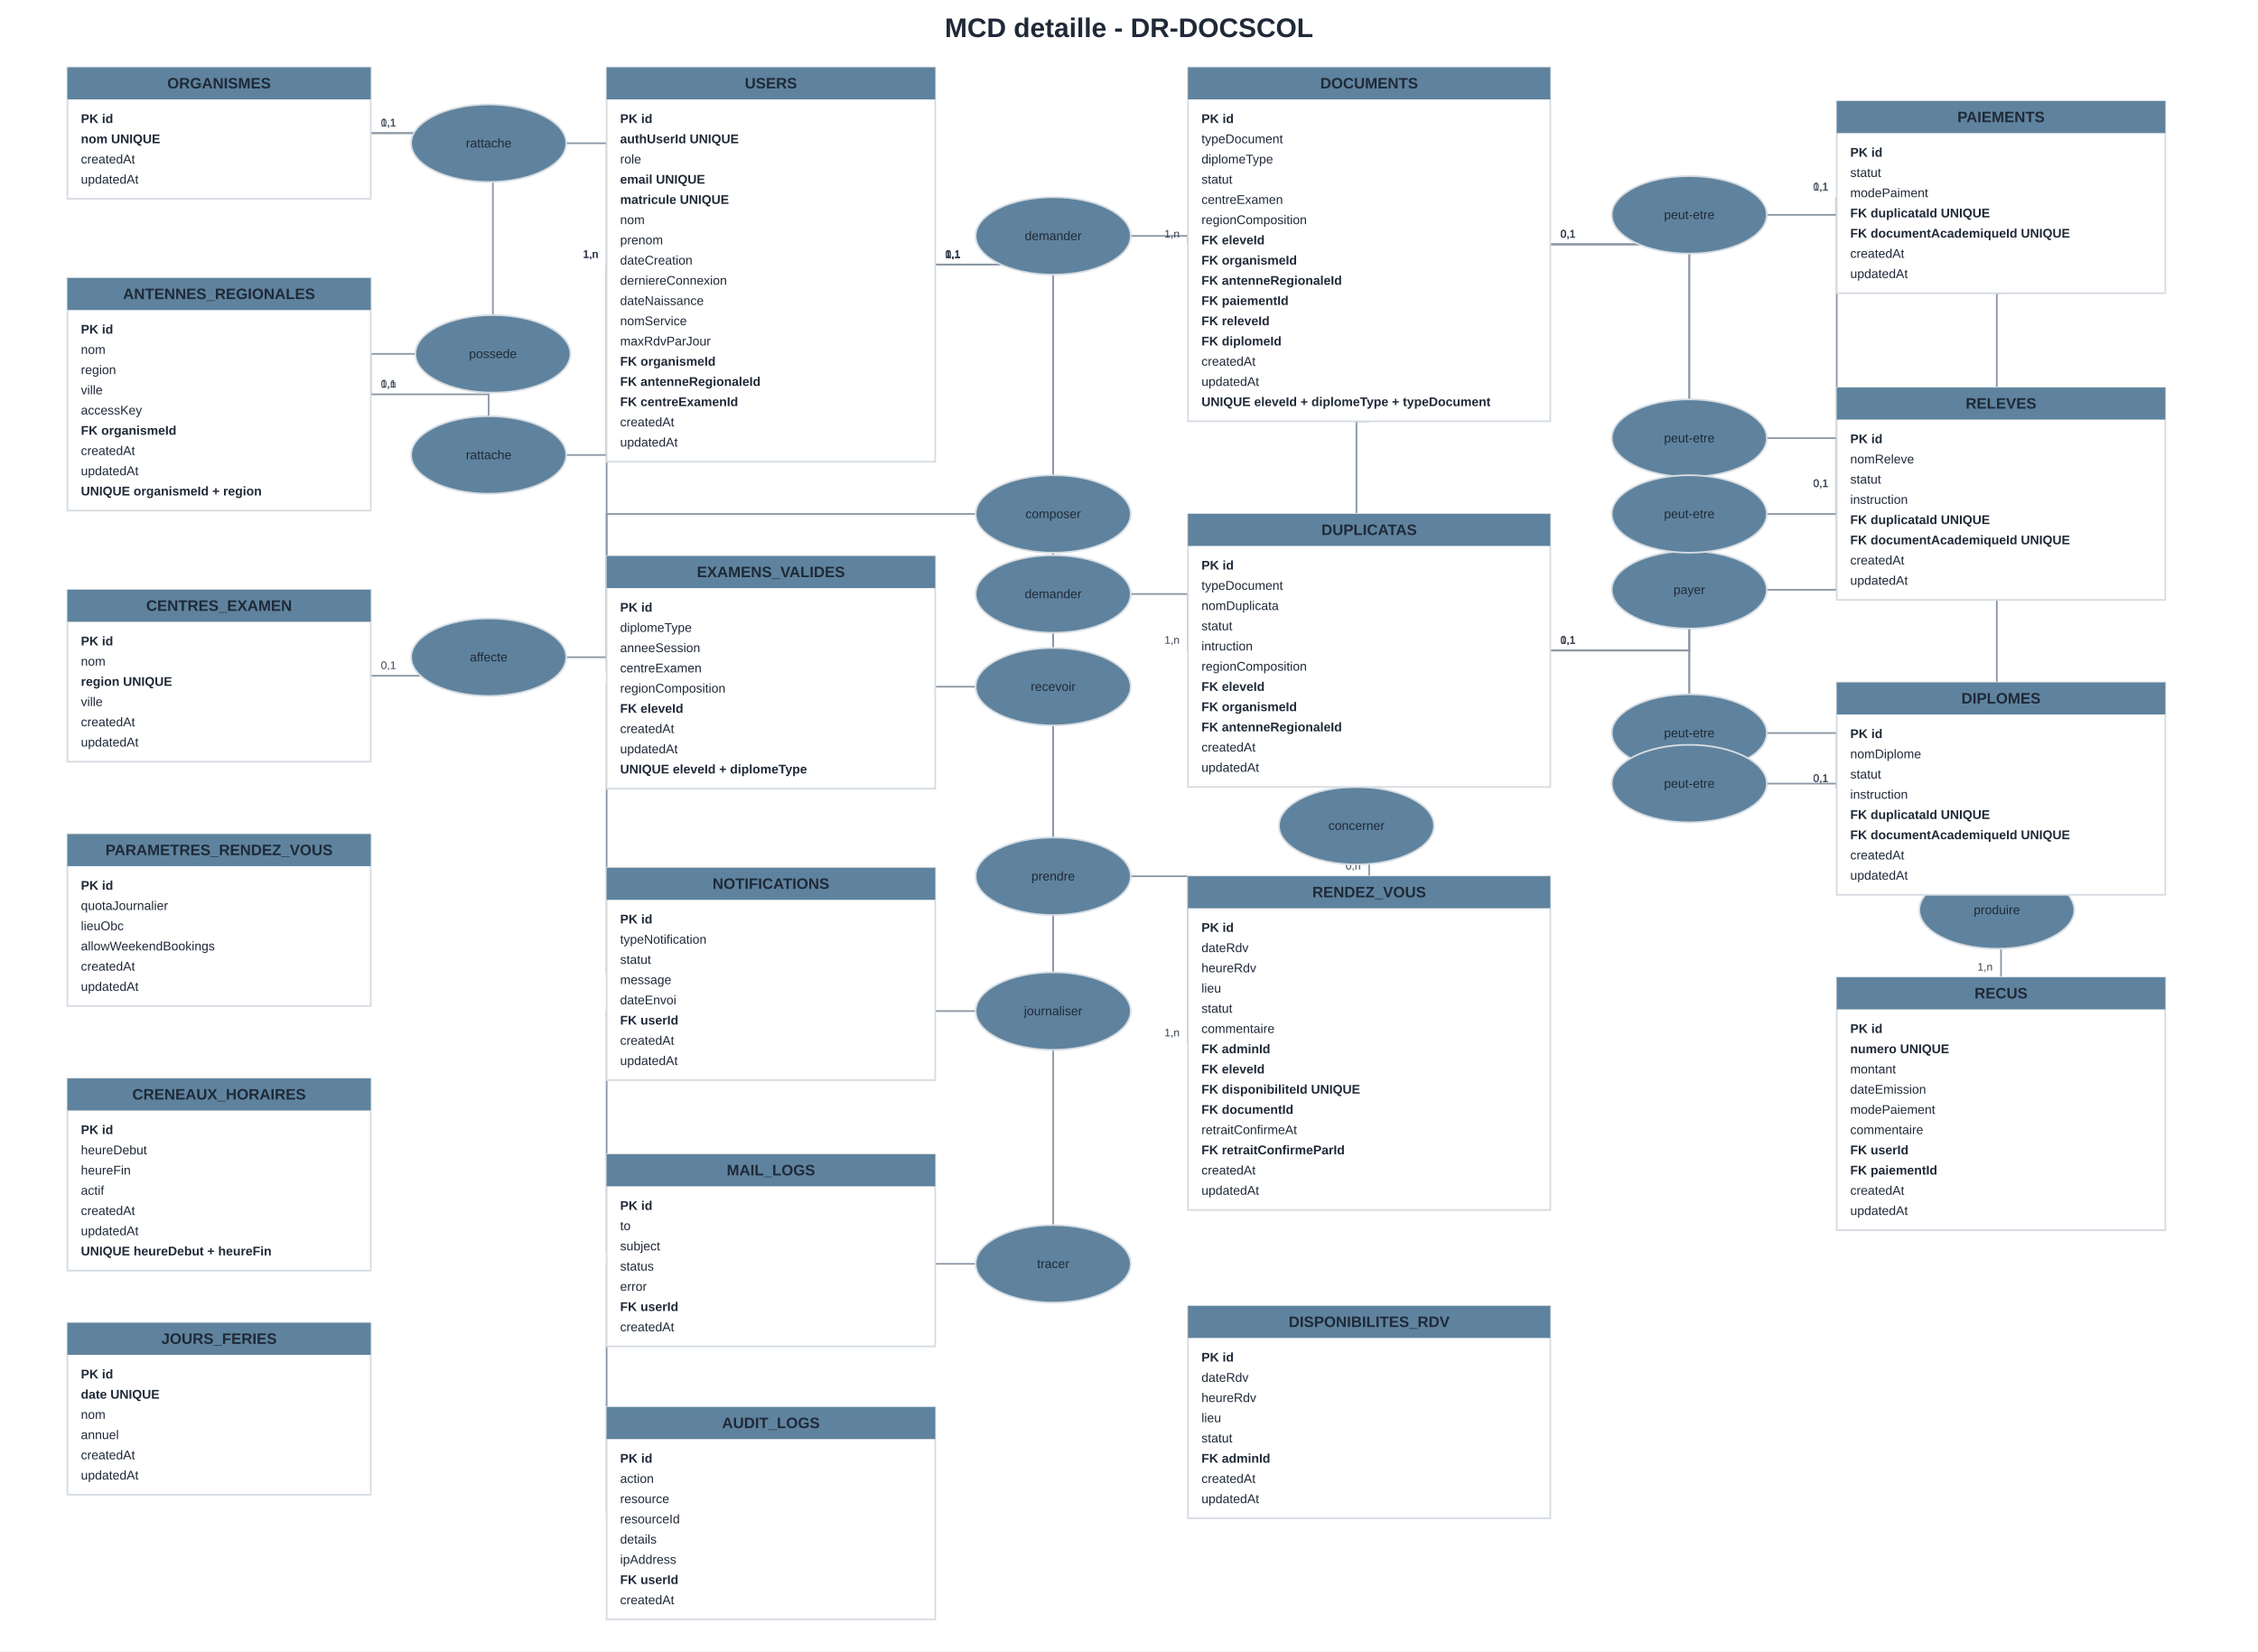
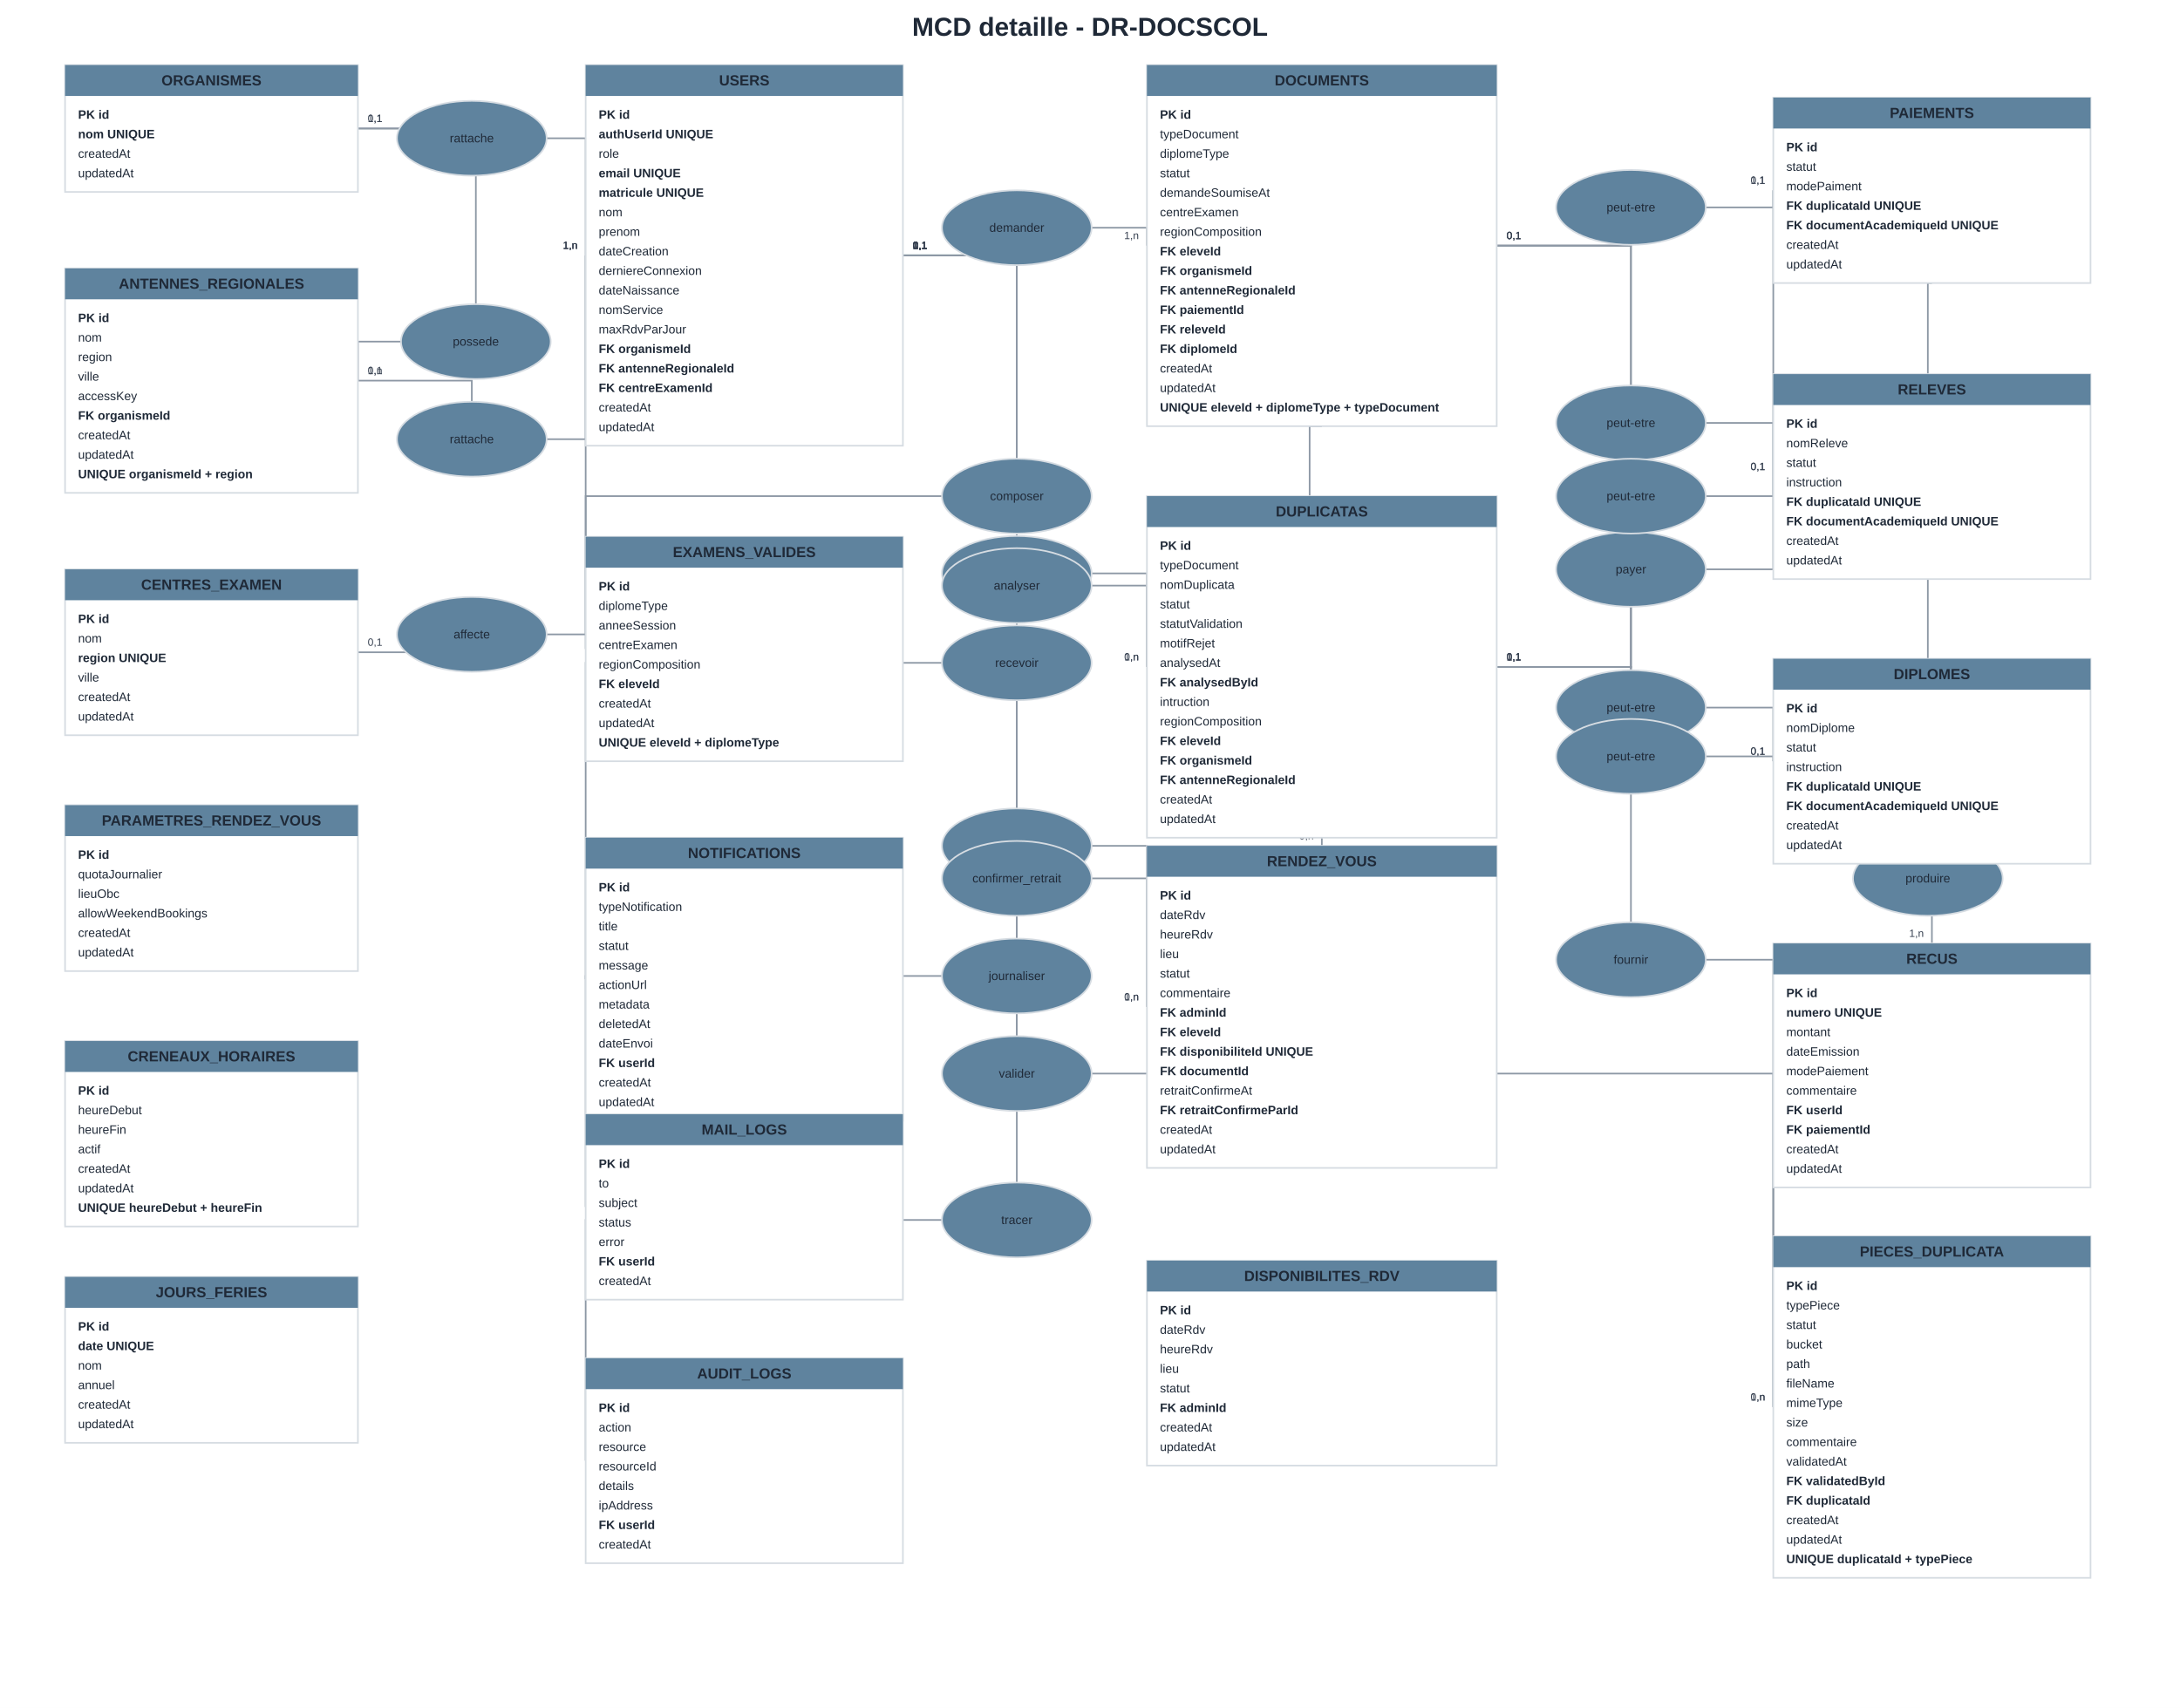
- <svg xmlns="http://www.w3.org/2000/svg" width="2680" height="1960" viewBox="0 0 2680 1960">
+ <svg xmlns="http://www.w3.org/2000/svg" width="2680" height="2100" viewBox="0 0 2680 2100">
  <defs>
    <style>
      .canvas { fill: #fff; }
      .table,.entity { fill: #fff; stroke: #d6dce2; stroke-width: 2; }
      .header { fill: #5f839e; }
      .line { stroke: #8d98a5; stroke-width: 2; fill: none; }
      .assoc { fill: #5f839e; stroke: #d6dce2; stroke-width: 2; }
      .title { fill: #1f2937; font: 700 18px Arial, sans-serif; text-anchor: middle; }
      .field { fill: #1f2937; font: 15px Arial, sans-serif; }
      .key { font-weight: 700; }
      .caption { fill: #1f2937; font: 700 32px Arial, sans-serif; text-anchor: middle; }
      .relLabel { fill: #374151; font: 13px Arial, sans-serif; }
      .card { fill: #374151; font: 13px Arial, sans-serif; }
      .assocText { fill: #1f2937; font: 15px Arial, sans-serif; text-anchor: middle; }
    </style>
  </defs>
-   <rect class="canvas" width="2680" height="1960" />
+   <rect class="canvas" width="2680" height="2100" />
  <text class="caption" x="1340" y="44">MCD detaille - DR-DOCSCOL</text>
  <path class="line" d="M440 158 H585 V420" />
  <path class="line" d="M585 420 H440 V468" />
  <text class="card" x="452" y="150">1,1</text>
  <text class="card" x="452" y="460">1,n</text>
  <path class="line" d="M440 158 H580 V170" />
  <path class="line" d="M580 170 H720 V314" />
  <text class="card" x="452" y="150">0,1</text>
  <text class="card" x="692" y="306">1,n</text>
  <path class="line" d="M440 468 H580 V540" />
  <path class="line" d="M580 540 H720 V314" />
  <text class="card" x="452" y="460">0,1</text>
  <text class="card" x="692" y="306">1,n</text>
  <path class="line" d="M440 802 H580 V780" />
  <path class="line" d="M580 780 H720 V314" />
  <text class="card" x="452" y="794">0,1</text>
  <text class="card" x="692" y="306">1,n</text>
  <path class="line" d="M1110 314 H1250 V280" />
-   <path class="line" d="M1250 280 H1410 V290" />
+   <path class="line" d="M1250 280 H1410 V302" />
  <text class="card" x="1122" y="306">1,1</text>
-   <text class="card" x="1382" y="282">1,n</text>
+   <text class="card" x="1382" y="294">1,n</text>
  <path class="line" d="M1110 314 H1250 V705" />
-   <path class="line" d="M1250 705 H1410 V772" />
+   <path class="line" d="M1250 705 H1410 V820" />
  <text class="card" x="1122" y="306">1,1</text>
-   <text class="card" x="1382" y="764">1,n</text>
+   <text class="card" x="1382" y="812">1,n</text>
  <path class="line" d="M1110 314 H1250 V1040" />
  <path class="line" d="M1250 1040 H1410 V1238" />
  <text class="card" x="1122" y="306">1,1</text>
  <text class="card" x="1382" y="1230">1,n</text>
-   <path class="line" d="M1840 290 H2005 V255" />
+   <path class="line" d="M1840 302 H2005 V255" />
  <path class="line" d="M2005 255 H2180 V234" />
-   <text class="card" x="1852" y="282">0,1</text>
+   <text class="card" x="1852" y="294">0,1</text>
  <text class="card" x="2152" y="226">0,1</text>
-   <path class="line" d="M1840 290 H2005 V520" />
+   <path class="line" d="M1840 302 H2005 V520" />
  <path class="line" d="M2005 520 H2180 V586" />
-   <text class="card" x="1852" y="282">0,1</text>
+   <text class="card" x="1852" y="294">0,1</text>
  <text class="card" x="2152" y="578">0,1</text>
-   <path class="line" d="M1840 290 H2005 V870" />
+   <path class="line" d="M1840 302 H2005 V870" />
  <path class="line" d="M2005 870 H2180 V936" />
-   <text class="card" x="1852" y="282">0,1</text>
+   <text class="card" x="1852" y="294">0,1</text>
  <text class="card" x="2152" y="928">0,1</text>
-   <path class="line" d="M1840 772 H2005 V700" />
+   <path class="line" d="M1840 820 H2005 V700" />
  <path class="line" d="M2005 700 H2180 V234" />
-   <text class="card" x="1852" y="764">1,1</text>
+   <text class="card" x="1852" y="812">1,1</text>
  <text class="card" x="2152" y="226">1,1</text>
-   <path class="line" d="M1840 772 H2005 V610" />
+   <path class="line" d="M1840 820 H2005 V610" />
  <path class="line" d="M2005 610 H2180 V586" />
-   <text class="card" x="1852" y="764">0,1</text>
+   <text class="card" x="1852" y="812">0,1</text>
  <text class="card" x="2152" y="578">0,1</text>
-   <path class="line" d="M1840 772 H2005 V930" />
+   <path class="line" d="M1840 820 H2005 V930" />
  <path class="line" d="M2005 930 H2180 V936" />
-   <text class="card" x="1852" y="764">0,1</text>
+   <text class="card" x="1852" y="812">0,1</text>
  <text class="card" x="2152" y="928">0,1</text>
  <path class="line" d="M2375 348 H2370 V1080" />
  <path class="line" d="M2370 1080 H2375 V1160" />
  <text class="card" x="2347" y="340">1,1</text>
  <text class="card" x="2347" y="1152">1,n</text>
-   <path class="line" d="M1625 500 H1610 V980" />
+   <path class="line" d="M1625 524 H1610 V980" />
  <path class="line" d="M1610 980 H1625 V1040" />
-   <text class="card" x="1597" y="492">1,1</text>
+   <text class="card" x="1597" y="516">1,1</text>
  <text class="card" x="1597" y="1032">0,n</text>
  <path class="line" d="M1110 314 H1250 V815" />
-   <path class="line" d="M1250 815 H720 V1156" />
+   <path class="line" d="M1250 815 H720 V1204" />
  <text class="card" x="1122" y="306">1,1</text>
-   <text class="card" x="732" y="1148">0,n</text>
+   <text class="card" x="732" y="1196">0,n</text>
  <path class="line" d="M1110 314 H1250 V1200" />
  <path class="line" d="M1250 1200 H720 V1484" />
  <text class="card" x="1122" y="306">0,1</text>
  <text class="card" x="732" y="1476">0,n</text>
  <path class="line" d="M1110 314 H1250 V1500" />
  <path class="line" d="M1250 1500 H720 V1796" />
  <text class="card" x="1122" y="306">0,1</text>
  <text class="card" x="732" y="1788">0,n</text>
  <path class="line" d="M1110 314 H1250 V610" />
  <path class="line" d="M1250 610 H720 V798" />
  <text class="card" x="1122" y="306">1,1</text>
  <text class="card" x="732" y="790">0,n</text>
+   <path class="line" d="M1840 820 H2005 V1180" />
+   <path class="line" d="M2005 1180 H2180 V1730" />
+   <text class="card" x="1852" y="812">1,1</text>
+   <text class="card" x="2152" y="1722">1,n</text>
+   <path class="line" d="M1110 314 H1250 V1320" />
+   <path class="line" d="M1250 1320 H2180 V1730" />
+   <text class="card" x="1122" y="306">0,1</text>
+   <text class="card" x="2152" y="1722">0,n</text>
+   <path class="line" d="M1110 314 H1250 V720" />
+   <path class="line" d="M1250 720 H1410 V820" />
+   <text class="card" x="1122" y="306">0,1</text>
+   <text class="card" x="1382" y="812">0,n</text>
+   <path class="line" d="M1110 314 H1250 V1080" />
+   <path class="line" d="M1250 1080 H1410 V1238" />
+   <text class="card" x="1122" y="306">0,1</text>
+   <text class="card" x="1382" y="1230">0,n</text>
  <ellipse class="assoc" cx="585" cy="420" rx="92" ry="46" />
  <text class="assocText" x="585" y="425">possede</text>
  <ellipse class="assoc" cx="580" cy="170" rx="92" ry="46" />
  <text class="assocText" x="580" y="175">rattache</text>
  <ellipse class="assoc" cx="580" cy="540" rx="92" ry="46" />
  <text class="assocText" x="580" y="545">rattache</text>
  <ellipse class="assoc" cx="580" cy="780" rx="92" ry="46" />
  <text class="assocText" x="580" y="785">affecte</text>
  <ellipse class="assoc" cx="1250" cy="280" rx="92" ry="46" />
  <text class="assocText" x="1250" y="285">demander</text>
  <ellipse class="assoc" cx="1250" cy="705" rx="92" ry="46" />
  <text class="assocText" x="1250" y="710">demander</text>
  <ellipse class="assoc" cx="1250" cy="1040" rx="92" ry="46" />
  <text class="assocText" x="1250" y="1045">prendre</text>
  <ellipse class="assoc" cx="2005" cy="255" rx="92" ry="46" />
  <text class="assocText" x="2005" y="260">peut-etre</text>
  <ellipse class="assoc" cx="2005" cy="520" rx="92" ry="46" />
  <text class="assocText" x="2005" y="525">peut-etre</text>
  <ellipse class="assoc" cx="2005" cy="870" rx="92" ry="46" />
  <text class="assocText" x="2005" y="875">peut-etre</text>
  <ellipse class="assoc" cx="2005" cy="700" rx="92" ry="46" />
  <text class="assocText" x="2005" y="705">payer</text>
  <ellipse class="assoc" cx="2005" cy="610" rx="92" ry="46" />
  <text class="assocText" x="2005" y="615">peut-etre</text>
  <ellipse class="assoc" cx="2005" cy="930" rx="92" ry="46" />
  <text class="assocText" x="2005" y="935">peut-etre</text>
  <ellipse class="assoc" cx="2370" cy="1080" rx="92" ry="46" />
  <text class="assocText" x="2370" y="1085">produire</text>
  <ellipse class="assoc" cx="1610" cy="980" rx="92" ry="46" />
  <text class="assocText" x="1610" y="985">concerner</text>
  <ellipse class="assoc" cx="1250" cy="815" rx="92" ry="46" />
  <text class="assocText" x="1250" y="820">recevoir</text>
  <ellipse class="assoc" cx="1250" cy="1200" rx="92" ry="46" />
  <text class="assocText" x="1250" y="1205">journaliser</text>
  <ellipse class="assoc" cx="1250" cy="1500" rx="92" ry="46" />
  <text class="assocText" x="1250" y="1505">tracer</text>
  <ellipse class="assoc" cx="1250" cy="610" rx="92" ry="46" />
  <text class="assocText" x="1250" y="615">composer</text>
+   <ellipse class="assoc" cx="2005" cy="1180" rx="92" ry="46" />
+   <text class="assocText" x="2005" y="1185">fournir</text>
+   <ellipse class="assoc" cx="1250" cy="1320" rx="92" ry="46" />
+   <text class="assocText" x="1250" y="1325">valider</text>
+   <ellipse class="assoc" cx="1250" cy="720" rx="92" ry="46" />
+   <text class="assocText" x="1250" y="725">analyser</text>
+   <ellipse class="assoc" cx="1250" cy="1080" rx="92" ry="46" />
+   <text class="assocText" x="1250" y="1085">confirmer_retrait</text>
  <g id="ORGANISMES" transform="translate(80 80)">
    <rect class="entity" width="360" height="156" />
    <rect class="header" width="360" height="38" />
    <text class="title" x="180" y="25">ORGANISMES</text>
    <text class="field key" x="16" y="66">PK id</text>
    <text class="field key" x="16" y="90">nom UNIQUE</text>
    <text class="field" x="16" y="114">createdAt</text>
    <text class="field" x="16" y="138">updatedAt</text>
  </g>
  <g id="ANTENNES_REGIONALES" transform="translate(80 330)">
    <rect class="entity" width="360" height="276" />
    <rect class="header" width="360" height="38" />
    <text class="title" x="180" y="25">ANTENNES_REGIONALES</text>
    <text class="field key" x="16" y="66">PK id</text>
    <text class="field" x="16" y="90">nom</text>
    <text class="field" x="16" y="114">region</text>
    <text class="field" x="16" y="138">ville</text>
    <text class="field" x="16" y="162">accessKey</text>
    <text class="field key" x="16" y="186">FK organismeId</text>
    <text class="field" x="16" y="210">createdAt</text>
    <text class="field" x="16" y="234">updatedAt</text>
    <text class="field key" x="16" y="258">UNIQUE organismeId + region</text>
  </g>
  <g id="CENTRES_EXAMEN" transform="translate(80 700)">
    <rect class="entity" width="360" height="204" />
    <rect class="header" width="360" height="38" />
    <text class="title" x="180" y="25">CENTRES_EXAMEN</text>
    <text class="field key" x="16" y="66">PK id</text>
    <text class="field" x="16" y="90">nom</text>
    <text class="field key" x="16" y="114">region UNIQUE</text>
    <text class="field" x="16" y="138">ville</text>
    <text class="field" x="16" y="162">createdAt</text>
    <text class="field" x="16" y="186">updatedAt</text>
  </g>
  <g id="PARAMETRES_RENDEZ_VOUS" transform="translate(80 990)">
    <rect class="entity" width="360" height="204" />
    <rect class="header" width="360" height="38" />
    <text class="title" x="180" y="25">PARAMETRES_RENDEZ_VOUS</text>
    <text class="field key" x="16" y="66">PK id</text>
    <text class="field" x="16" y="90">quotaJournalier</text>
    <text class="field" x="16" y="114">lieuObc</text>
    <text class="field" x="16" y="138">allowWeekendBookings</text>
    <text class="field" x="16" y="162">createdAt</text>
    <text class="field" x="16" y="186">updatedAt</text>
  </g>
  <g id="CRENEAUX_HORAIRES" transform="translate(80 1280)">
    <rect class="entity" width="360" height="228" />
    <rect class="header" width="360" height="38" />
    <text class="title" x="180" y="25">CRENEAUX_HORAIRES</text>
    <text class="field key" x="16" y="66">PK id</text>
    <text class="field" x="16" y="90">heureDebut</text>
    <text class="field" x="16" y="114">heureFin</text>
    <text class="field" x="16" y="138">actif</text>
    <text class="field" x="16" y="162">createdAt</text>
    <text class="field" x="16" y="186">updatedAt</text>
    <text class="field key" x="16" y="210">UNIQUE heureDebut + heureFin</text>
  </g>
  <g id="JOURS_FERIES" transform="translate(80 1570)">
    <rect class="entity" width="360" height="204" />
    <rect class="header" width="360" height="38" />
    <text class="title" x="180" y="25">JOURS_FERIES</text>
    <text class="field key" x="16" y="66">PK id</text>
    <text class="field key" x="16" y="90">date UNIQUE</text>
    <text class="field" x="16" y="114">nom</text>
    <text class="field" x="16" y="138">annuel</text>
    <text class="field" x="16" y="162">createdAt</text>
    <text class="field" x="16" y="186">updatedAt</text>
  </g>
  <g id="USERS" transform="translate(720 80)">
    <rect class="entity" width="390" height="468" />
    <rect class="header" width="390" height="38" />
    <text class="title" x="195" y="25">USERS</text>
    <text class="field key" x="16" y="66">PK id</text>
    <text class="field key" x="16" y="90">authUserId UNIQUE</text>
    <text class="field" x="16" y="114">role</text>
    <text class="field key" x="16" y="138">email UNIQUE</text>
    <text class="field key" x="16" y="162">matricule UNIQUE</text>
    <text class="field" x="16" y="186">nom</text>
    <text class="field" x="16" y="210">prenom</text>
    <text class="field" x="16" y="234">dateCreation</text>
    <text class="field" x="16" y="258">derniereConnexion</text>
    <text class="field" x="16" y="282">dateNaissance</text>
    <text class="field" x="16" y="306">nomService</text>
    <text class="field" x="16" y="330">maxRdvParJour</text>
    <text class="field key" x="16" y="354">FK organismeId</text>
    <text class="field key" x="16" y="378">FK antenneRegionaleId</text>
    <text class="field key" x="16" y="402">FK centreExamenId</text>
    <text class="field" x="16" y="426">createdAt</text>
    <text class="field" x="16" y="450">updatedAt</text>
  </g>
  <g id="EXAMENS_VALIDES" transform="translate(720 660)">
    <rect class="entity" width="390" height="276" />
    <rect class="header" width="390" height="38" />
    <text class="title" x="195" y="25">EXAMENS_VALIDES</text>
    <text class="field key" x="16" y="66">PK id</text>
    <text class="field" x="16" y="90">diplomeType</text>
    <text class="field" x="16" y="114">anneeSession</text>
    <text class="field" x="16" y="138">centreExamen</text>
    <text class="field" x="16" y="162">regionComposition</text>
    <text class="field key" x="16" y="186">FK eleveId</text>
    <text class="field" x="16" y="210">createdAt</text>
    <text class="field" x="16" y="234">updatedAt</text>
    <text class="field key" x="16" y="258">UNIQUE eleveId + diplomeType</text>
  </g>
  <g id="NOTIFICATIONS" transform="translate(720 1030)">
-     <rect class="entity" width="390" height="252" />
+     <rect class="entity" width="390" height="348" />
    <rect class="header" width="390" height="38" />
    <text class="title" x="195" y="25">NOTIFICATIONS</text>
    <text class="field key" x="16" y="66">PK id</text>
    <text class="field" x="16" y="90">typeNotification</text>
-     <text class="field" x="16" y="114">statut</text>
-     <text class="field" x="16" y="138">message</text>
-     <text class="field" x="16" y="162">dateEnvoi</text>
-     <text class="field key" x="16" y="186">FK userId</text>
-     <text class="field" x="16" y="210">createdAt</text>
-     <text class="field" x="16" y="234">updatedAt</text>
+     <text class="field" x="16" y="114">title</text>
+     <text class="field" x="16" y="138">statut</text>
+     <text class="field" x="16" y="162">message</text>
+     <text class="field" x="16" y="186">actionUrl</text>
+     <text class="field" x="16" y="210">metadata</text>
+     <text class="field" x="16" y="234">deletedAt</text>
+     <text class="field" x="16" y="258">dateEnvoi</text>
+     <text class="field key" x="16" y="282">FK userId</text>
+     <text class="field" x="16" y="306">createdAt</text>
+     <text class="field" x="16" y="330">updatedAt</text>
  </g>
  <g id="MAIL_LOGS" transform="translate(720 1370)">
    <rect class="entity" width="390" height="228" />
    <rect class="header" width="390" height="38" />
    <text class="title" x="195" y="25">MAIL_LOGS</text>
    <text class="field key" x="16" y="66">PK id</text>
    <text class="field" x="16" y="90">to</text>
    <text class="field" x="16" y="114">subject</text>
    <text class="field" x="16" y="138">status</text>
    <text class="field" x="16" y="162">error</text>
    <text class="field key" x="16" y="186">FK userId</text>
    <text class="field" x="16" y="210">createdAt</text>
  </g>
  <g id="AUDIT_LOGS" transform="translate(720 1670)">
    <rect class="entity" width="390" height="252" />
    <rect class="header" width="390" height="38" />
    <text class="title" x="195" y="25">AUDIT_LOGS</text>
    <text class="field key" x="16" y="66">PK id</text>
    <text class="field" x="16" y="90">action</text>
    <text class="field" x="16" y="114">resource</text>
    <text class="field" x="16" y="138">resourceId</text>
    <text class="field" x="16" y="162">details</text>
    <text class="field" x="16" y="186">ipAddress</text>
    <text class="field key" x="16" y="210">FK userId</text>
    <text class="field" x="16" y="234">createdAt</text>
  </g>
  <g id="DOCUMENTS" transform="translate(1410 80)">
-     <rect class="entity" width="430" height="420" />
+     <rect class="entity" width="430" height="444" />
    <rect class="header" width="430" height="38" />
    <text class="title" x="215" y="25">DOCUMENTS</text>
    <text class="field key" x="16" y="66">PK id</text>
    <text class="field" x="16" y="90">typeDocument</text>
    <text class="field" x="16" y="114">diplomeType</text>
    <text class="field" x="16" y="138">statut</text>
-     <text class="field" x="16" y="162">centreExamen</text>
-     <text class="field" x="16" y="186">regionComposition</text>
-     <text class="field key" x="16" y="210">FK eleveId</text>
-     <text class="field key" x="16" y="234">FK organismeId</text>
-     <text class="field key" x="16" y="258">FK antenneRegionaleId</text>
-     <text class="field key" x="16" y="282">FK paiementId</text>
-     <text class="field key" x="16" y="306">FK releveId</text>
-     <text class="field key" x="16" y="330">FK diplomeId</text>
-     <text class="field" x="16" y="354">createdAt</text>
-     <text class="field" x="16" y="378">updatedAt</text>
-     <text class="field key" x="16" y="402">UNIQUE eleveId + diplomeType + typeDocument</text>
+     <text class="field" x="16" y="162">demandeSoumiseAt</text>
+     <text class="field" x="16" y="186">centreExamen</text>
+     <text class="field" x="16" y="210">regionComposition</text>
+     <text class="field key" x="16" y="234">FK eleveId</text>
+     <text class="field key" x="16" y="258">FK organismeId</text>
+     <text class="field key" x="16" y="282">FK antenneRegionaleId</text>
+     <text class="field key" x="16" y="306">FK paiementId</text>
+     <text class="field key" x="16" y="330">FK releveId</text>
+     <text class="field key" x="16" y="354">FK diplomeId</text>
+     <text class="field" x="16" y="378">createdAt</text>
+     <text class="field" x="16" y="402">updatedAt</text>
+     <text class="field key" x="16" y="426">UNIQUE eleveId + diplomeType + typeDocument</text>
  </g>
  <g id="DUPLICATAS" transform="translate(1410 610)">
-     <rect class="entity" width="430" height="324" />
+     <rect class="entity" width="430" height="420" />
    <rect class="header" width="430" height="38" />
    <text class="title" x="215" y="25">DUPLICATAS</text>
    <text class="field key" x="16" y="66">PK id</text>
    <text class="field" x="16" y="90">typeDocument</text>
    <text class="field" x="16" y="114">nomDuplicata</text>
    <text class="field" x="16" y="138">statut</text>
-     <text class="field" x="16" y="162">intruction</text>
-     <text class="field" x="16" y="186">regionComposition</text>
-     <text class="field key" x="16" y="210">FK eleveId</text>
-     <text class="field key" x="16" y="234">FK organismeId</text>
-     <text class="field key" x="16" y="258">FK antenneRegionaleId</text>
-     <text class="field" x="16" y="282">createdAt</text>
-     <text class="field" x="16" y="306">updatedAt</text>
+     <text class="field" x="16" y="162">statutValidation</text>
+     <text class="field" x="16" y="186">motifRejet</text>
+     <text class="field" x="16" y="210">analysedAt</text>
+     <text class="field key" x="16" y="234">FK analysedById</text>
+     <text class="field" x="16" y="258">intruction</text>
+     <text class="field" x="16" y="282">regionComposition</text>
+     <text class="field key" x="16" y="306">FK eleveId</text>
+     <text class="field key" x="16" y="330">FK organismeId</text>
+     <text class="field key" x="16" y="354">FK antenneRegionaleId</text>
+     <text class="field" x="16" y="378">createdAt</text>
+     <text class="field" x="16" y="402">updatedAt</text>
  </g>
  <g id="RENDEZ_VOUS" transform="translate(1410 1040)">
    <rect class="entity" width="430" height="396" />
    <rect class="header" width="430" height="38" />
    <text class="title" x="215" y="25">RENDEZ_VOUS</text>
    <text class="field key" x="16" y="66">PK id</text>
    <text class="field" x="16" y="90">dateRdv</text>
    <text class="field" x="16" y="114">heureRdv</text>
    <text class="field" x="16" y="138">lieu</text>
    <text class="field" x="16" y="162">statut</text>
    <text class="field" x="16" y="186">commentaire</text>
    <text class="field key" x="16" y="210">FK adminId</text>
    <text class="field key" x="16" y="234">FK eleveId</text>
    <text class="field key" x="16" y="258">FK disponibiliteId UNIQUE</text>
    <text class="field key" x="16" y="282">FK documentId</text>
    <text class="field" x="16" y="306">retraitConfirmeAt</text>
    <text class="field key" x="16" y="330">FK retraitConfirmeParId</text>
    <text class="field" x="16" y="354">createdAt</text>
    <text class="field" x="16" y="378">updatedAt</text>
  </g>
  <g id="DISPONIBILITES_RDV" transform="translate(1410 1550)">
    <rect class="entity" width="430" height="252" />
    <rect class="header" width="430" height="38" />
    <text class="title" x="215" y="25">DISPONIBILITES_RDV</text>
    <text class="field key" x="16" y="66">PK id</text>
    <text class="field" x="16" y="90">dateRdv</text>
    <text class="field" x="16" y="114">heureRdv</text>
    <text class="field" x="16" y="138">lieu</text>
    <text class="field" x="16" y="162">statut</text>
    <text class="field key" x="16" y="186">FK adminId</text>
    <text class="field" x="16" y="210">createdAt</text>
    <text class="field" x="16" y="234">updatedAt</text>
  </g>
  <g id="PAIEMENTS" transform="translate(2180 120)">
    <rect class="entity" width="390" height="228" />
    <rect class="header" width="390" height="38" />
    <text class="title" x="195" y="25">PAIEMENTS</text>
    <text class="field key" x="16" y="66">PK id</text>
    <text class="field" x="16" y="90">statut</text>
    <text class="field" x="16" y="114">modePaiment</text>
    <text class="field key" x="16" y="138">FK duplicataId UNIQUE</text>
    <text class="field key" x="16" y="162">FK documentAcademiqueId UNIQUE</text>
    <text class="field" x="16" y="186">createdAt</text>
    <text class="field" x="16" y="210">updatedAt</text>
  </g>
  <g id="RELEVES" transform="translate(2180 460)">
    <rect class="entity" width="390" height="252" />
    <rect class="header" width="390" height="38" />
    <text class="title" x="195" y="25">RELEVES</text>
    <text class="field key" x="16" y="66">PK id</text>
    <text class="field" x="16" y="90">nomReleve</text>
    <text class="field" x="16" y="114">statut</text>
    <text class="field" x="16" y="138">instruction</text>
    <text class="field key" x="16" y="162">FK duplicataId UNIQUE</text>
    <text class="field key" x="16" y="186">FK documentAcademiqueId UNIQUE</text>
    <text class="field" x="16" y="210">createdAt</text>
    <text class="field" x="16" y="234">updatedAt</text>
  </g>
  <g id="DIPLOMES" transform="translate(2180 810)">
    <rect class="entity" width="390" height="252" />
    <rect class="header" width="390" height="38" />
    <text class="title" x="195" y="25">DIPLOMES</text>
    <text class="field key" x="16" y="66">PK id</text>
    <text class="field" x="16" y="90">nomDiplome</text>
    <text class="field" x="16" y="114">statut</text>
    <text class="field" x="16" y="138">instruction</text>
    <text class="field key" x="16" y="162">FK duplicataId UNIQUE</text>
    <text class="field key" x="16" y="186">FK documentAcademiqueId UNIQUE</text>
    <text class="field" x="16" y="210">createdAt</text>
    <text class="field" x="16" y="234">updatedAt</text>
  </g>
  <g id="RECUS" transform="translate(2180 1160)">
    <rect class="entity" width="390" height="300" />
    <rect class="header" width="390" height="38" />
    <text class="title" x="195" y="25">RECUS</text>
    <text class="field key" x="16" y="66">PK id</text>
    <text class="field key" x="16" y="90">numero UNIQUE</text>
    <text class="field" x="16" y="114">montant</text>
    <text class="field" x="16" y="138">dateEmission</text>
    <text class="field" x="16" y="162">modePaiement</text>
    <text class="field" x="16" y="186">commentaire</text>
    <text class="field key" x="16" y="210">FK userId</text>
    <text class="field key" x="16" y="234">FK paiementId</text>
    <text class="field" x="16" y="258">createdAt</text>
    <text class="field" x="16" y="282">updatedAt</text>
  </g>
+   <g id="PIECES_DUPLICATA" transform="translate(2180 1520)">
+     <rect class="entity" width="390" height="420" />
+     <rect class="header" width="390" height="38" />
+     <text class="title" x="195" y="25">PIECES_DUPLICATA</text>
+     <text class="field key" x="16" y="66">PK id</text>
+     <text class="field" x="16" y="90">typePiece</text>
+     <text class="field" x="16" y="114">statut</text>
+     <text class="field" x="16" y="138">bucket</text>
+     <text class="field" x="16" y="162">path</text>
+     <text class="field" x="16" y="186">fileName</text>
+     <text class="field" x="16" y="210">mimeType</text>
+     <text class="field" x="16" y="234">size</text>
+     <text class="field" x="16" y="258">commentaire</text>
+     <text class="field" x="16" y="282">validatedAt</text>
+     <text class="field key" x="16" y="306">FK validatedById</text>
+     <text class="field key" x="16" y="330">FK duplicataId</text>
+     <text class="field" x="16" y="354">createdAt</text>
+     <text class="field" x="16" y="378">updatedAt</text>
+     <text class="field key" x="16" y="402">UNIQUE duplicataId + typePiece</text>
+   </g>
</svg>
